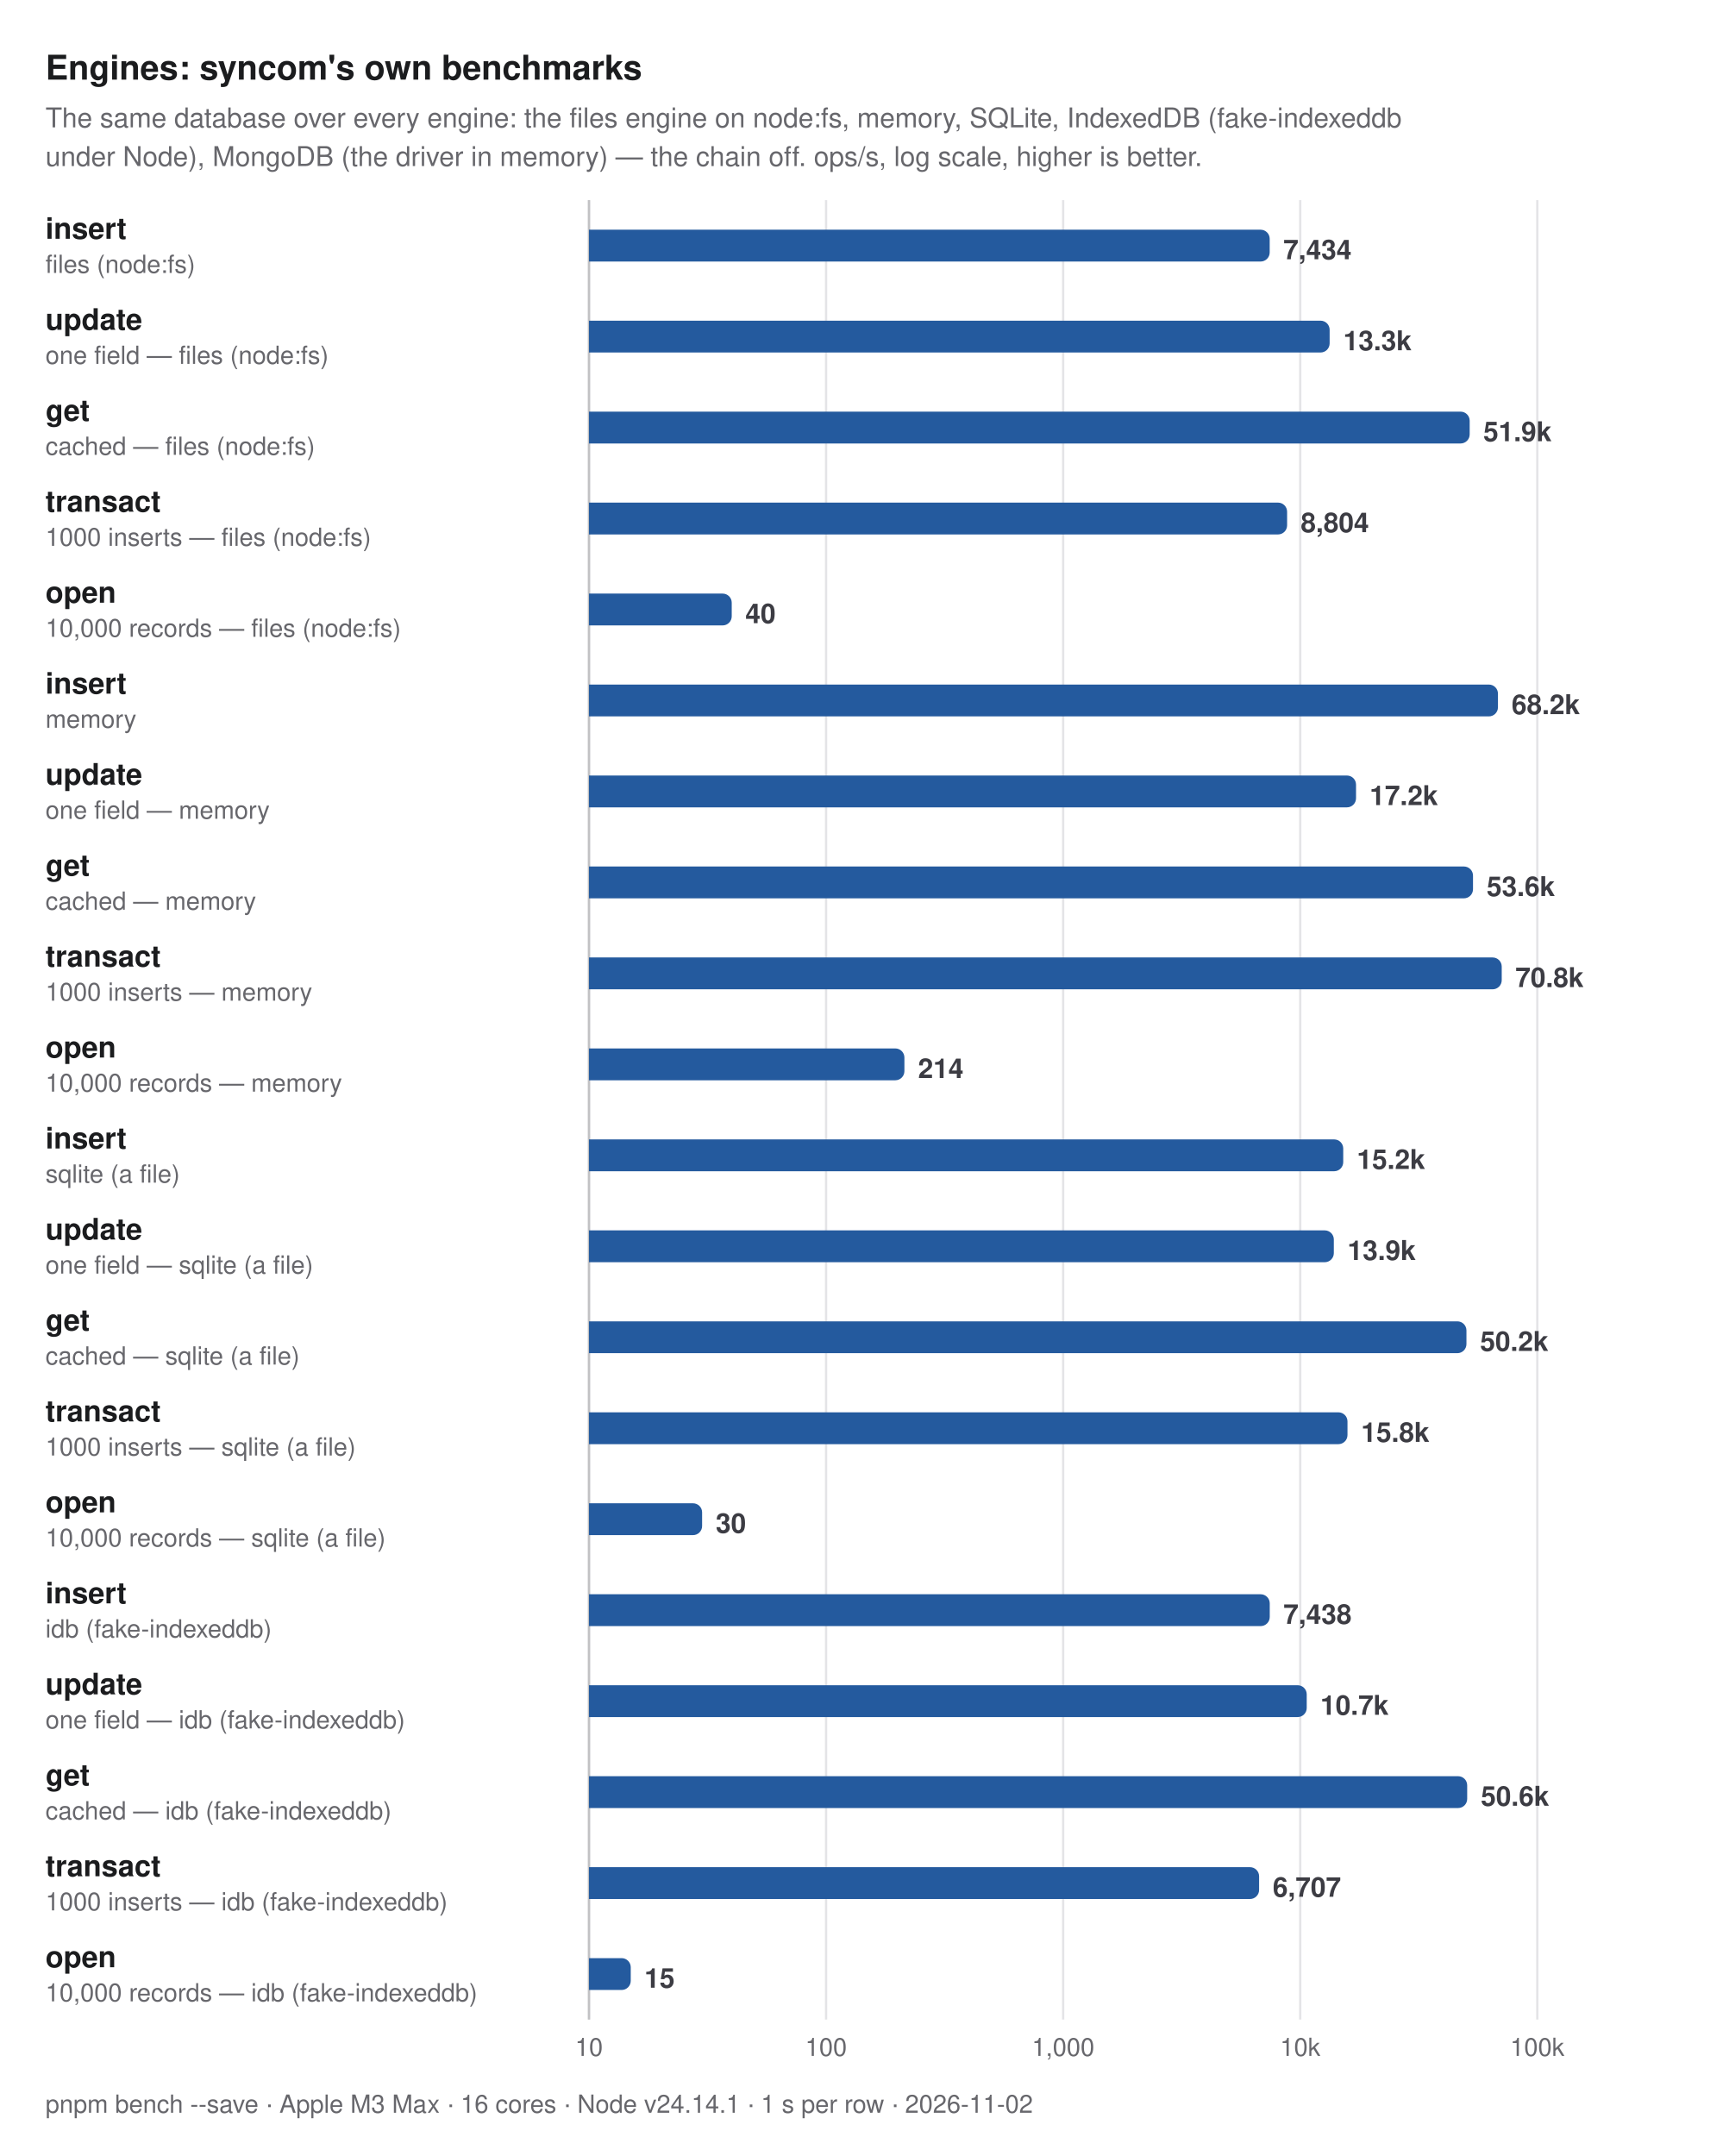
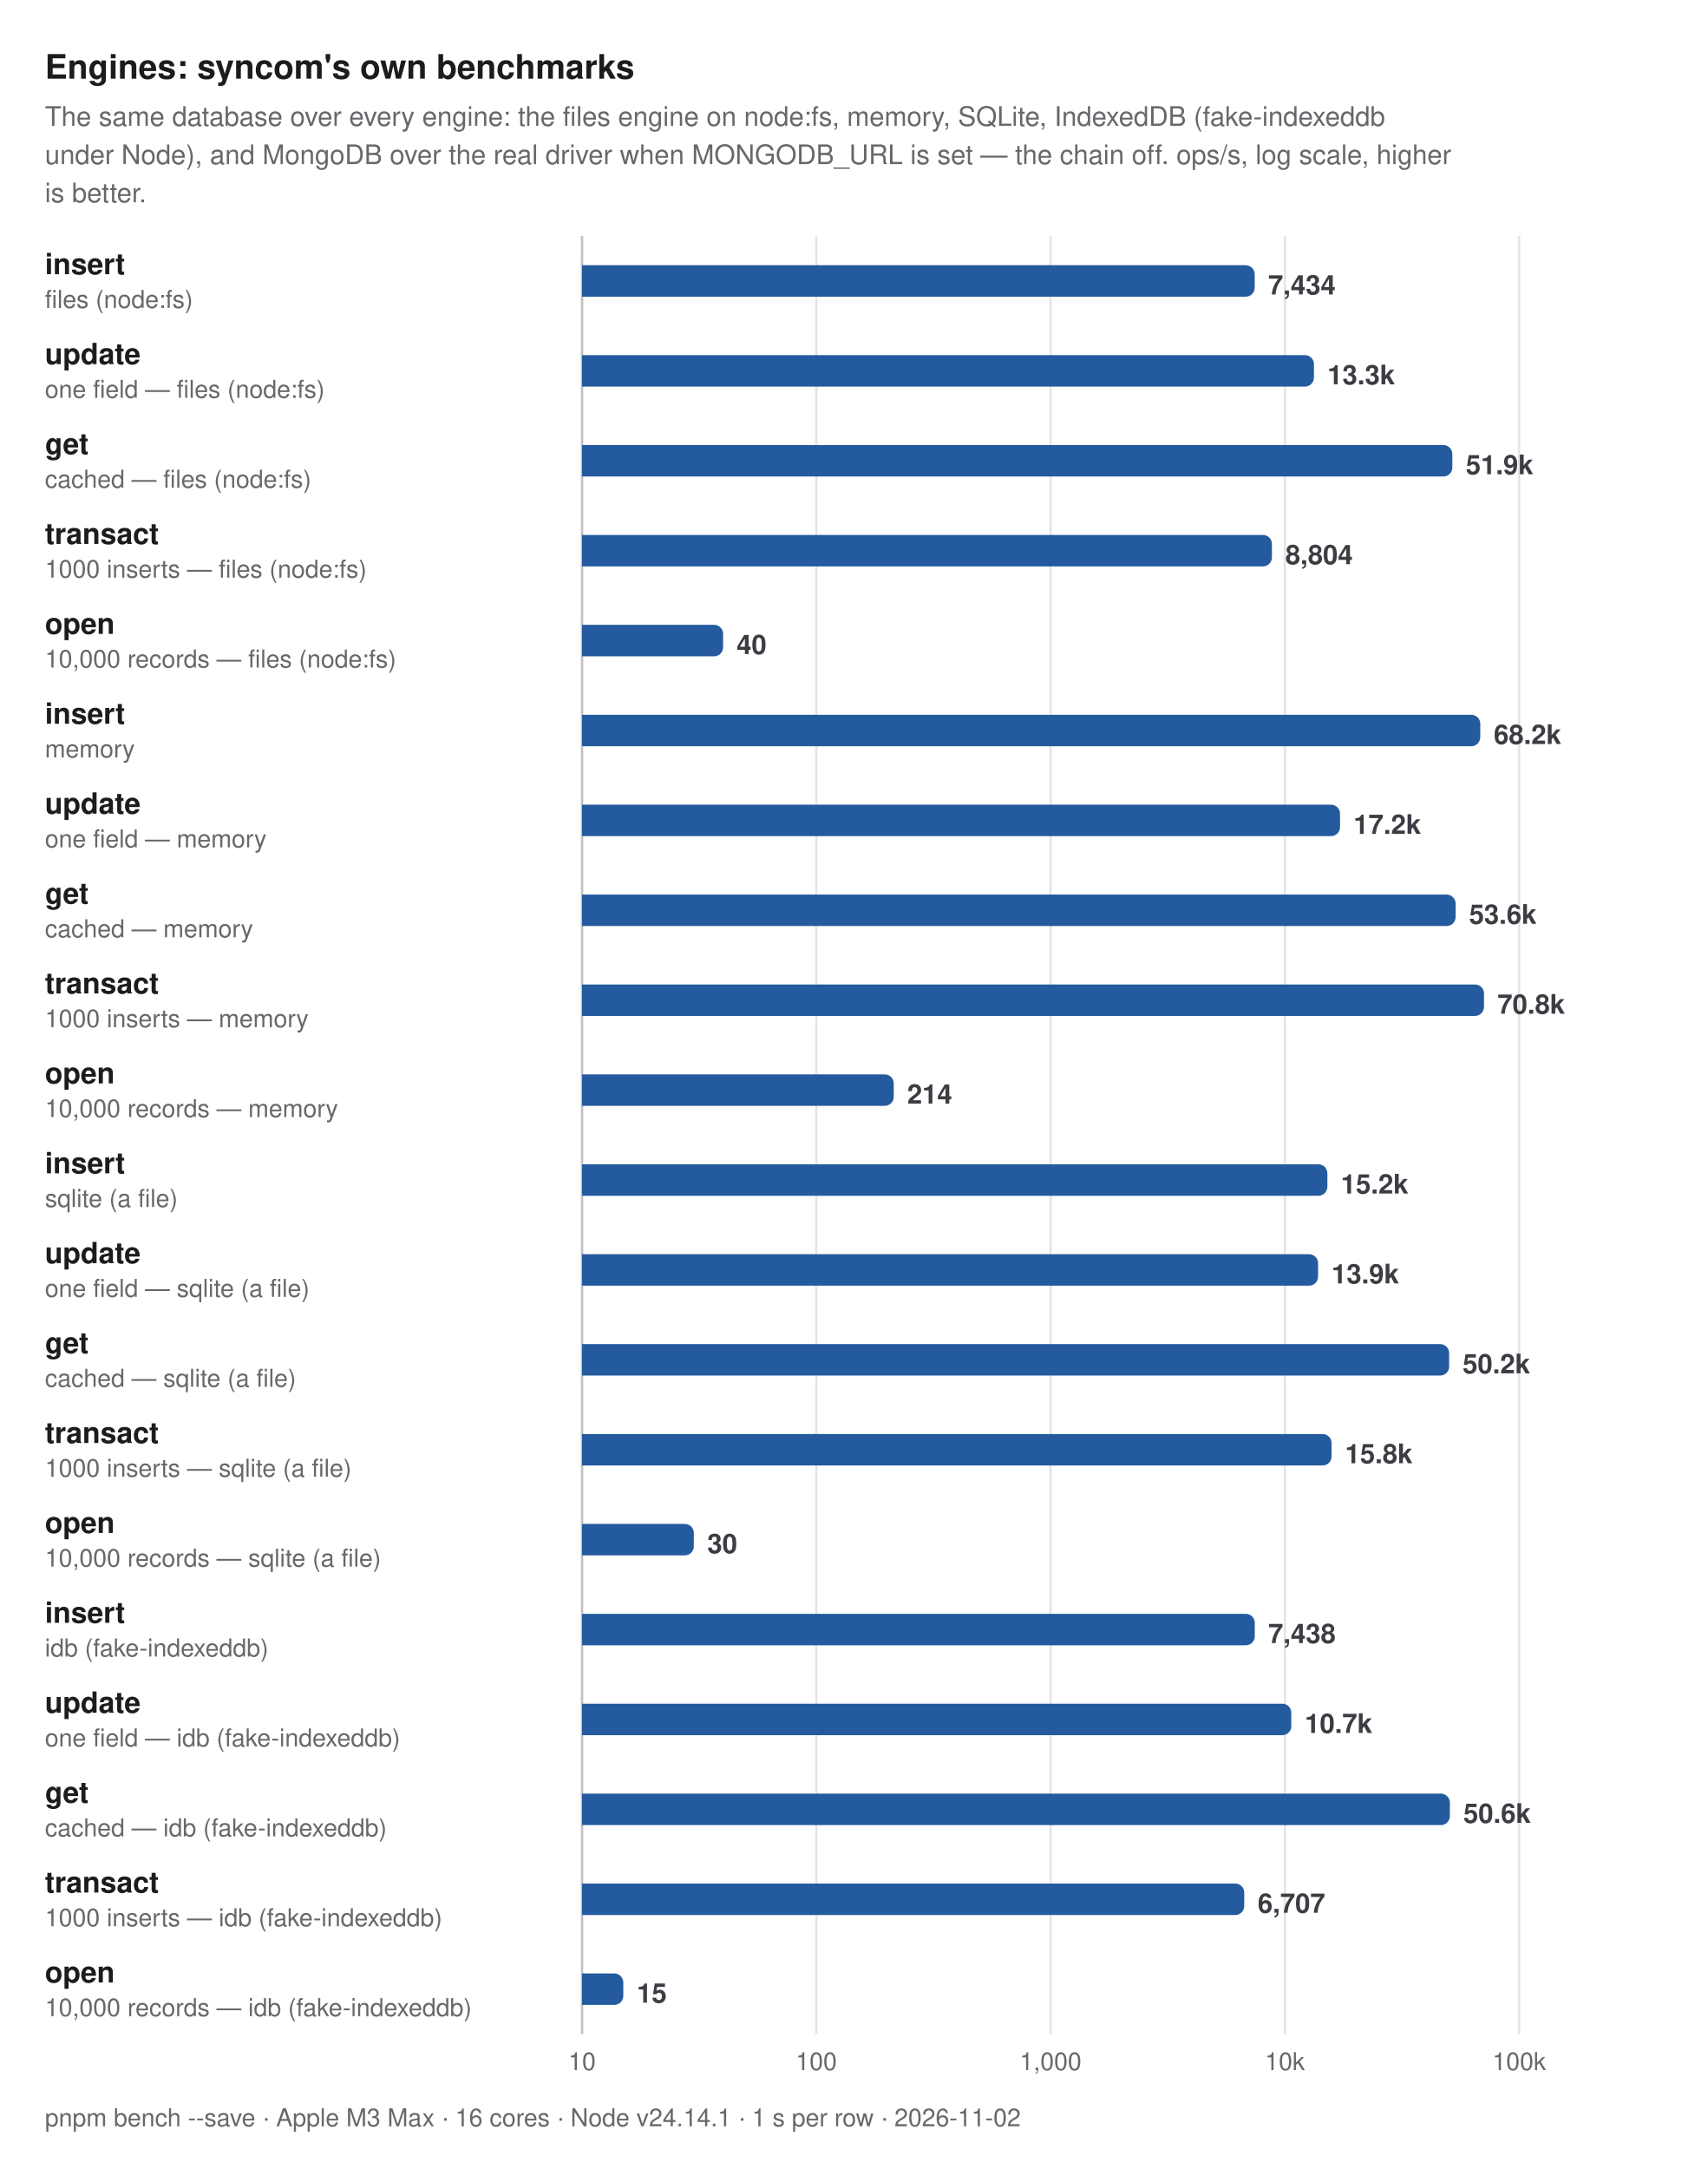
- <svg xmlns="http://www.w3.org/2000/svg" width="760" height="948" viewBox="0 0 760 948" role="img" aria-label="Engines: syncom's own benchmarks. The same database over every engine: the files engine on node:fs, memory, SQLite, IndexedDB (fake-indexeddb under Node), MongoDB (the driver in memory) — the chain off. ops/s, log scale, higher is better.">
+ <svg xmlns="http://www.w3.org/2000/svg" width="760" height="965" viewBox="0 0 760 965" role="img" aria-label="Engines: syncom's own benchmarks. The same database over every engine: the files engine on node:fs, memory, SQLite, IndexedDB (fake-indexeddb under Node), and MongoDB over the real driver when MONGODB_URL is set — the chain off. ops/s, log scale, higher is better.">
  <style>
  text { font-family: -apple-system, BlinkMacSystemFont, "Segoe UI", Helvetica, Arial, sans-serif; }
  .title { font-size: 15px; font-weight: 700; fill: #1b1c1e; }
  .subtitle, .caption { font-size: 12px; fill: #67676c; }
  .caption { font-size: 11px; }
  .group { font-size: 11px; font-weight: 600; letter-spacing: 0.06em; fill: #67676c; }
  .label { font-size: 13px; font-weight: 600; fill: #1b1c1e; }
  .label.primary, .label.secondary { font-weight: 700; }
  .sublabel { font-size: 11px; fill: #67676c; }
  .value { font-size: 12px; font-weight: 600; fill: #3c3c43; font-variant-numeric: tabular-nums; }
  .value.small { font-size: 10px; }
  .legend { font-size: 11px; fill: #3c3c43; }
  .tick { font-size: 11px; fill: #67676c; font-variant-numeric: tabular-nums; }
  .grid { stroke: #e4e4e7; stroke-width: 1; }
  .axis { stroke: #c2c2c4; stroke-width: 1; }
  .ref { stroke: #67676c; stroke-width: 1; stroke-dasharray: 3 3; }
  .bar { fill: #c4c6cc; }
  .bar.primary { fill: #245a9e; }
  .bar.secondary { fill: #5e9be6; }
  @media (prefers-color-scheme: dark) {
    .title, .label { fill: #dfdfd6; }
    .subtitle, .caption, .group, .sublabel, .tick { fill: #98989f; }
    .value, .legend { fill: #c2c2c4; }
    .grid { stroke: #2e2e32; }
    .axis { stroke: #48484c; }
    .ref { stroke: #98989f; }
    .bar { fill: #46474e; }
    .bar.primary { fill: #8dbcf2; }
    .bar.secondary { fill: #3d7bd0; }
  }
</style>
  <text class="title" x="20" y="35">Engines: syncom's own benchmarks</text>
  <text class="subtitle" x="20" y="56">The same database over every engine: the files engine on node:fs, memory, SQLite, IndexedDB (fake-indexeddb</text>
-   <text class="subtitle" x="20" y="73">under Node), MongoDB (the driver in memory) — the chain off. ops/s, log scale, higher is better.</text>
-   <line class="grid" x1="259" y1="88" x2="259" y2="888" />
-   <text class="tick" x="259" y="904" text-anchor="middle">10</text>
-   <line class="grid" x1="363.25" y1="88" x2="363.25" y2="888" />
-   <text class="tick" x="363.25" y="904" text-anchor="middle">100</text>
-   <line class="grid" x1="467.5" y1="88" x2="467.5" y2="888" />
-   <text class="tick" x="467.5" y="904" text-anchor="middle">1,000</text>
-   <line class="grid" x1="571.75" y1="88" x2="571.75" y2="888" />
-   <text class="tick" x="571.75" y="904" text-anchor="middle">10k</text>
-   <line class="grid" x1="676" y1="88" x2="676" y2="888" />
-   <text class="tick" x="676" y="904" text-anchor="middle">100k</text>
-   <line class="axis" x1="259" y1="88" x2="259" y2="888" />
+   <text class="subtitle" x="20" y="73">under Node), and MongoDB over the real driver when MONGODB_URL is set — the chain off. ops/s, log scale, higher</text>
+   <text class="subtitle" x="20" y="90">is better.</text>
+   <line class="grid" x1="259" y1="105" x2="259" y2="905" />
+   <text class="tick" x="259" y="921" text-anchor="middle">10</text>
+   <line class="grid" x1="363.25" y1="105" x2="363.25" y2="905" />
+   <text class="tick" x="363.25" y="921" text-anchor="middle">100</text>
+   <line class="grid" x1="467.5" y1="105" x2="467.5" y2="905" />
+   <text class="tick" x="467.5" y="921" text-anchor="middle">1,000</text>
+   <line class="grid" x1="571.75" y1="105" x2="571.75" y2="905" />
+   <text class="tick" x="571.75" y="921" text-anchor="middle">10k</text>
+   <line class="grid" x1="676" y1="105" x2="676" y2="905" />
+   <text class="tick" x="676" y="921" text-anchor="middle">100k</text>
+   <line class="axis" x1="259" y1="105" x2="259" y2="905" />
  <g>
-     <text class="label primary" x="20" y="105">insert</text>
-     <text class="sublabel" x="20" y="120">files (node:fs)</text>
-     <path class="bar primary" d="M259,101H554.325A4,4 0 0 1 558.325,105V111A4,4 0 0 1 554.325,115H259Z" />
-     <text class="value" x="564.325" y="114">7,434</text>
+     <text class="label primary" x="20" y="122">insert</text>
+     <text class="sublabel" x="20" y="137">files (node:fs)</text>
+     <path class="bar primary" d="M259,118H554.325A4,4 0 0 1 558.325,122V128A4,4 0 0 1 554.325,132H259Z" />
+     <text class="value" x="564.325" y="131">7,434</text>
  </g>
  <g>
-     <text class="label primary" x="20" y="145">update</text>
-     <text class="sublabel" x="20" y="160">one field — files (node:fs)</text>
-     <path class="bar primary" d="M259,141H580.685A4,4 0 0 1 584.685,145V151A4,4 0 0 1 580.685,155H259Z" />
-     <text class="value" x="590.685" y="154">13.3k</text>
+     <text class="label primary" x="20" y="162">update</text>
+     <text class="sublabel" x="20" y="177">one field — files (node:fs)</text>
+     <path class="bar primary" d="M259,158H580.685A4,4 0 0 1 584.685,162V168A4,4 0 0 1 580.685,172H259Z" />
+     <text class="value" x="590.685" y="171">13.3k</text>
  </g>
  <g>
-     <text class="label primary" x="20" y="185">get</text>
-     <text class="sublabel" x="20" y="200">cached — files (node:fs)</text>
-     <path class="bar primary" d="M259,181H642.263A4,4 0 0 1 646.263,185V191A4,4 0 0 1 642.263,195H259Z" />
-     <text class="value" x="652.263" y="194">51.9k</text>
+     <text class="label primary" x="20" y="202">get</text>
+     <text class="sublabel" x="20" y="217">cached — files (node:fs)</text>
+     <path class="bar primary" d="M259,198H642.263A4,4 0 0 1 646.263,202V208A4,4 0 0 1 642.263,212H259Z" />
+     <text class="value" x="652.263" y="211">51.9k</text>
  </g>
  <g>
-     <text class="label primary" x="20" y="225">transact</text>
-     <text class="sublabel" x="20" y="240">1000 inserts — files (node:fs)</text>
-     <path class="bar primary" d="M259,221H561.983A4,4 0 0 1 565.983,225V231A4,4 0 0 1 561.983,235H259Z" />
-     <text class="value" x="571.983" y="234">8,804</text>
+     <text class="label primary" x="20" y="242">transact</text>
+     <text class="sublabel" x="20" y="257">1000 inserts — files (node:fs)</text>
+     <path class="bar primary" d="M259,238H561.983A4,4 0 0 1 565.983,242V248A4,4 0 0 1 561.983,252H259Z" />
+     <text class="value" x="571.983" y="251">8,804</text>
  </g>
  <g>
-     <text class="label primary" x="20" y="265">open</text>
-     <text class="sublabel" x="20" y="280">10,000 records — files (node:fs)</text>
-     <path class="bar primary" d="M259,261H317.765A4,4 0 0 1 321.765,265V271A4,4 0 0 1 317.765,275H259Z" />
-     <text class="value" x="327.765" y="274">40</text>
+     <text class="label primary" x="20" y="282">open</text>
+     <text class="sublabel" x="20" y="297">10,000 records — files (node:fs)</text>
+     <path class="bar primary" d="M259,278H317.765A4,4 0 0 1 321.765,282V288A4,4 0 0 1 317.765,292H259Z" />
+     <text class="value" x="327.765" y="291">40</text>
  </g>
  <g>
-     <text class="label primary" x="20" y="305">insert</text>
-     <text class="sublabel" x="20" y="320">memory</text>
-     <path class="bar primary" d="M259,301H654.703A4,4 0 0 1 658.703,305V311A4,4 0 0 1 654.703,315H259Z" />
-     <text class="value" x="664.703" y="314">68.2k</text>
+     <text class="label primary" x="20" y="322">insert</text>
+     <text class="sublabel" x="20" y="337">memory</text>
+     <path class="bar primary" d="M259,318H654.703A4,4 0 0 1 658.703,322V328A4,4 0 0 1 654.703,332H259Z" />
+     <text class="value" x="664.703" y="331">68.2k</text>
  </g>
  <g>
-     <text class="label primary" x="20" y="345">update</text>
-     <text class="sublabel" x="20" y="360">one field — memory</text>
-     <path class="bar primary" d="M259,341H592.291A4,4 0 0 1 596.291,345V351A4,4 0 0 1 592.291,355H259Z" />
-     <text class="value" x="602.291" y="354">17.2k</text>
+     <text class="label primary" x="20" y="362">update</text>
+     <text class="sublabel" x="20" y="377">one field — memory</text>
+     <path class="bar primary" d="M259,358H592.291A4,4 0 0 1 596.291,362V368A4,4 0 0 1 592.291,372H259Z" />
+     <text class="value" x="602.291" y="371">17.2k</text>
  </g>
  <g>
-     <text class="label primary" x="20" y="385">get</text>
-     <text class="sublabel" x="20" y="400">cached — memory</text>
-     <path class="bar primary" d="M259,381H643.729A4,4 0 0 1 647.729,385V391A4,4 0 0 1 643.729,395H259Z" />
-     <text class="value" x="653.729" y="394">53.6k</text>
+     <text class="label primary" x="20" y="402">get</text>
+     <text class="sublabel" x="20" y="417">cached — memory</text>
+     <path class="bar primary" d="M259,398H643.729A4,4 0 0 1 647.729,402V408A4,4 0 0 1 643.729,412H259Z" />
+     <text class="value" x="653.729" y="411">53.6k</text>
  </g>
  <g>
-     <text class="label primary" x="20" y="425">transact</text>
-     <text class="sublabel" x="20" y="440">1000 inserts — memory</text>
-     <path class="bar primary" d="M259,421H656.356A4,4 0 0 1 660.356,425V431A4,4 0 0 1 656.356,435H259Z" />
-     <text class="value" x="666.356" y="434">70.8k</text>
+     <text class="label primary" x="20" y="442">transact</text>
+     <text class="sublabel" x="20" y="457">1000 inserts — memory</text>
+     <path class="bar primary" d="M259,438H656.356A4,4 0 0 1 660.356,442V448A4,4 0 0 1 656.356,452H259Z" />
+     <text class="value" x="666.356" y="451">70.8k</text>
  </g>
  <g>
-     <text class="label primary" x="20" y="465">open</text>
-     <text class="sublabel" x="20" y="480">10,000 records — memory</text>
-     <path class="bar primary" d="M259,461H393.696A4,4 0 0 1 397.696,465V471A4,4 0 0 1 393.696,475H259Z" />
-     <text class="value" x="403.696" y="474">214</text>
+     <text class="label primary" x="20" y="482">open</text>
+     <text class="sublabel" x="20" y="497">10,000 records — memory</text>
+     <path class="bar primary" d="M259,478H393.696A4,4 0 0 1 397.696,482V488A4,4 0 0 1 393.696,492H259Z" />
+     <text class="value" x="403.696" y="491">214</text>
  </g>
  <g>
-     <text class="label primary" x="20" y="505">insert</text>
-     <text class="sublabel" x="20" y="520">sqlite (a file)</text>
-     <path class="bar primary" d="M259,501H586.662A4,4 0 0 1 590.662,505V511A4,4 0 0 1 586.662,515H259Z" />
-     <text class="value" x="596.662" y="514">15.2k</text>
+     <text class="label primary" x="20" y="522">insert</text>
+     <text class="sublabel" x="20" y="537">sqlite (a file)</text>
+     <path class="bar primary" d="M259,518H586.662A4,4 0 0 1 590.662,522V528A4,4 0 0 1 586.662,532H259Z" />
+     <text class="value" x="596.662" y="531">15.2k</text>
  </g>
  <g>
-     <text class="label primary" x="20" y="545">update</text>
-     <text class="sublabel" x="20" y="560">one field — sqlite (a file)</text>
-     <path class="bar primary" d="M259,541H582.526A4,4 0 0 1 586.526,545V551A4,4 0 0 1 582.526,555H259Z" />
-     <text class="value" x="592.526" y="554">13.9k</text>
+     <text class="label primary" x="20" y="562">update</text>
+     <text class="sublabel" x="20" y="577">one field — sqlite (a file)</text>
+     <path class="bar primary" d="M259,558H582.526A4,4 0 0 1 586.526,562V568A4,4 0 0 1 582.526,572H259Z" />
+     <text class="value" x="592.526" y="571">13.9k</text>
  </g>
  <g>
-     <text class="label primary" x="20" y="585">get</text>
-     <text class="sublabel" x="20" y="600">cached — sqlite (a file)</text>
-     <path class="bar primary" d="M259,581H640.843A4,4 0 0 1 644.843,585V591A4,4 0 0 1 640.843,595H259Z" />
-     <text class="value" x="650.843" y="594">50.2k</text>
+     <text class="label primary" x="20" y="602">get</text>
+     <text class="sublabel" x="20" y="617">cached — sqlite (a file)</text>
+     <path class="bar primary" d="M259,598H640.843A4,4 0 0 1 644.843,602V608A4,4 0 0 1 640.843,612H259Z" />
+     <text class="value" x="650.843" y="611">50.2k</text>
  </g>
  <g>
-     <text class="label primary" x="20" y="625">transact</text>
-     <text class="sublabel" x="20" y="640">1000 inserts — sqlite (a file)</text>
-     <path class="bar primary" d="M259,621H588.532A4,4 0 0 1 592.532,625V631A4,4 0 0 1 588.532,635H259Z" />
-     <text class="value" x="598.532" y="634">15.8k</text>
+     <text class="label primary" x="20" y="642">transact</text>
+     <text class="sublabel" x="20" y="657">1000 inserts — sqlite (a file)</text>
+     <path class="bar primary" d="M259,638H588.532A4,4 0 0 1 592.532,642V648A4,4 0 0 1 588.532,652H259Z" />
+     <text class="value" x="598.532" y="651">15.8k</text>
  </g>
  <g>
-     <text class="label primary" x="20" y="665">open</text>
-     <text class="sublabel" x="20" y="680">10,000 records — sqlite (a file)</text>
-     <path class="bar primary" d="M259,661H304.74A4,4 0 0 1 308.74,665V671A4,4 0 0 1 304.74,675H259Z" />
-     <text class="value" x="314.74" y="674">30</text>
+     <text class="label primary" x="20" y="682">open</text>
+     <text class="sublabel" x="20" y="697">10,000 records — sqlite (a file)</text>
+     <path class="bar primary" d="M259,678H304.74A4,4 0 0 1 308.74,682V688A4,4 0 0 1 304.74,692H259Z" />
+     <text class="value" x="314.74" y="691">30</text>
  </g>
  <g>
-     <text class="label primary" x="20" y="705">insert</text>
-     <text class="sublabel" x="20" y="720">idb (fake-indexeddb)</text>
-     <path class="bar primary" d="M259,701H554.349A4,4 0 0 1 558.349,705V711A4,4 0 0 1 554.349,715H259Z" />
-     <text class="value" x="564.349" y="714">7,438</text>
+     <text class="label primary" x="20" y="722">insert</text>
+     <text class="sublabel" x="20" y="737">idb (fake-indexeddb)</text>
+     <path class="bar primary" d="M259,718H554.349A4,4 0 0 1 558.349,722V728A4,4 0 0 1 554.349,732H259Z" />
+     <text class="value" x="564.349" y="731">7,438</text>
  </g>
  <g>
-     <text class="label primary" x="20" y="745">update</text>
-     <text class="sublabel" x="20" y="760">one field — idb (fake-indexeddb)</text>
-     <path class="bar primary" d="M259,741H570.61A4,4 0 0 1 574.61,745V751A4,4 0 0 1 570.61,755H259Z" />
-     <text class="value" x="580.61" y="754">10.7k</text>
+     <text class="label primary" x="20" y="762">update</text>
+     <text class="sublabel" x="20" y="777">one field — idb (fake-indexeddb)</text>
+     <path class="bar primary" d="M259,758H570.61A4,4 0 0 1 574.61,762V768A4,4 0 0 1 570.61,772H259Z" />
+     <text class="value" x="580.61" y="771">10.7k</text>
  </g>
  <g>
-     <text class="label primary" x="20" y="785">get</text>
-     <text class="sublabel" x="20" y="800">cached — idb (fake-indexeddb)</text>
-     <path class="bar primary" d="M259,781H641.17A4,4 0 0 1 645.17,785V791A4,4 0 0 1 641.17,795H259Z" />
-     <text class="value" x="651.17" y="794">50.6k</text>
+     <text class="label primary" x="20" y="802">get</text>
+     <text class="sublabel" x="20" y="817">cached — idb (fake-indexeddb)</text>
+     <path class="bar primary" d="M259,798H641.17A4,4 0 0 1 645.17,802V808A4,4 0 0 1 641.17,812H259Z" />
+     <text class="value" x="651.17" y="811">50.6k</text>
  </g>
  <g>
-     <text class="label primary" x="20" y="825">transact</text>
-     <text class="sublabel" x="20" y="840">1000 inserts — idb (fake-indexeddb)</text>
-     <path class="bar primary" d="M259,821H549.666A4,4 0 0 1 553.666,825V831A4,4 0 0 1 549.666,835H259Z" />
-     <text class="value" x="559.666" y="834">6,707</text>
+     <text class="label primary" x="20" y="842">transact</text>
+     <text class="sublabel" x="20" y="857">1000 inserts — idb (fake-indexeddb)</text>
+     <path class="bar primary" d="M259,838H549.666A4,4 0 0 1 553.666,842V848A4,4 0 0 1 549.666,852H259Z" />
+     <text class="value" x="559.666" y="851">6,707</text>
  </g>
  <g>
-     <text class="label primary" x="20" y="865">open</text>
-     <text class="sublabel" x="20" y="880">10,000 records — idb (fake-indexeddb)</text>
-     <path class="bar primary" d="M259,861H273.358A4,4 0 0 1 277.358,865V871A4,4 0 0 1 273.358,875H259Z" />
-     <text class="value" x="283.358" y="874">15</text>
+     <text class="label primary" x="20" y="882">open</text>
+     <text class="sublabel" x="20" y="897">10,000 records — idb (fake-indexeddb)</text>
+     <path class="bar primary" d="M259,878H273.358A4,4 0 0 1 277.358,882V888A4,4 0 0 1 273.358,892H259Z" />
+     <text class="value" x="283.358" y="891">15</text>
  </g>
-   <text class="caption" x="20" y="929">pnpm bench --save · Apple M3 Max · 16 cores · Node v24.14.1 · 1 s per row · 2026-11-02</text>
+   <text class="caption" x="20" y="946">pnpm bench --save · Apple M3 Max · 16 cores · Node v24.14.1 · 1 s per row · 2026-11-02</text>
</svg>
